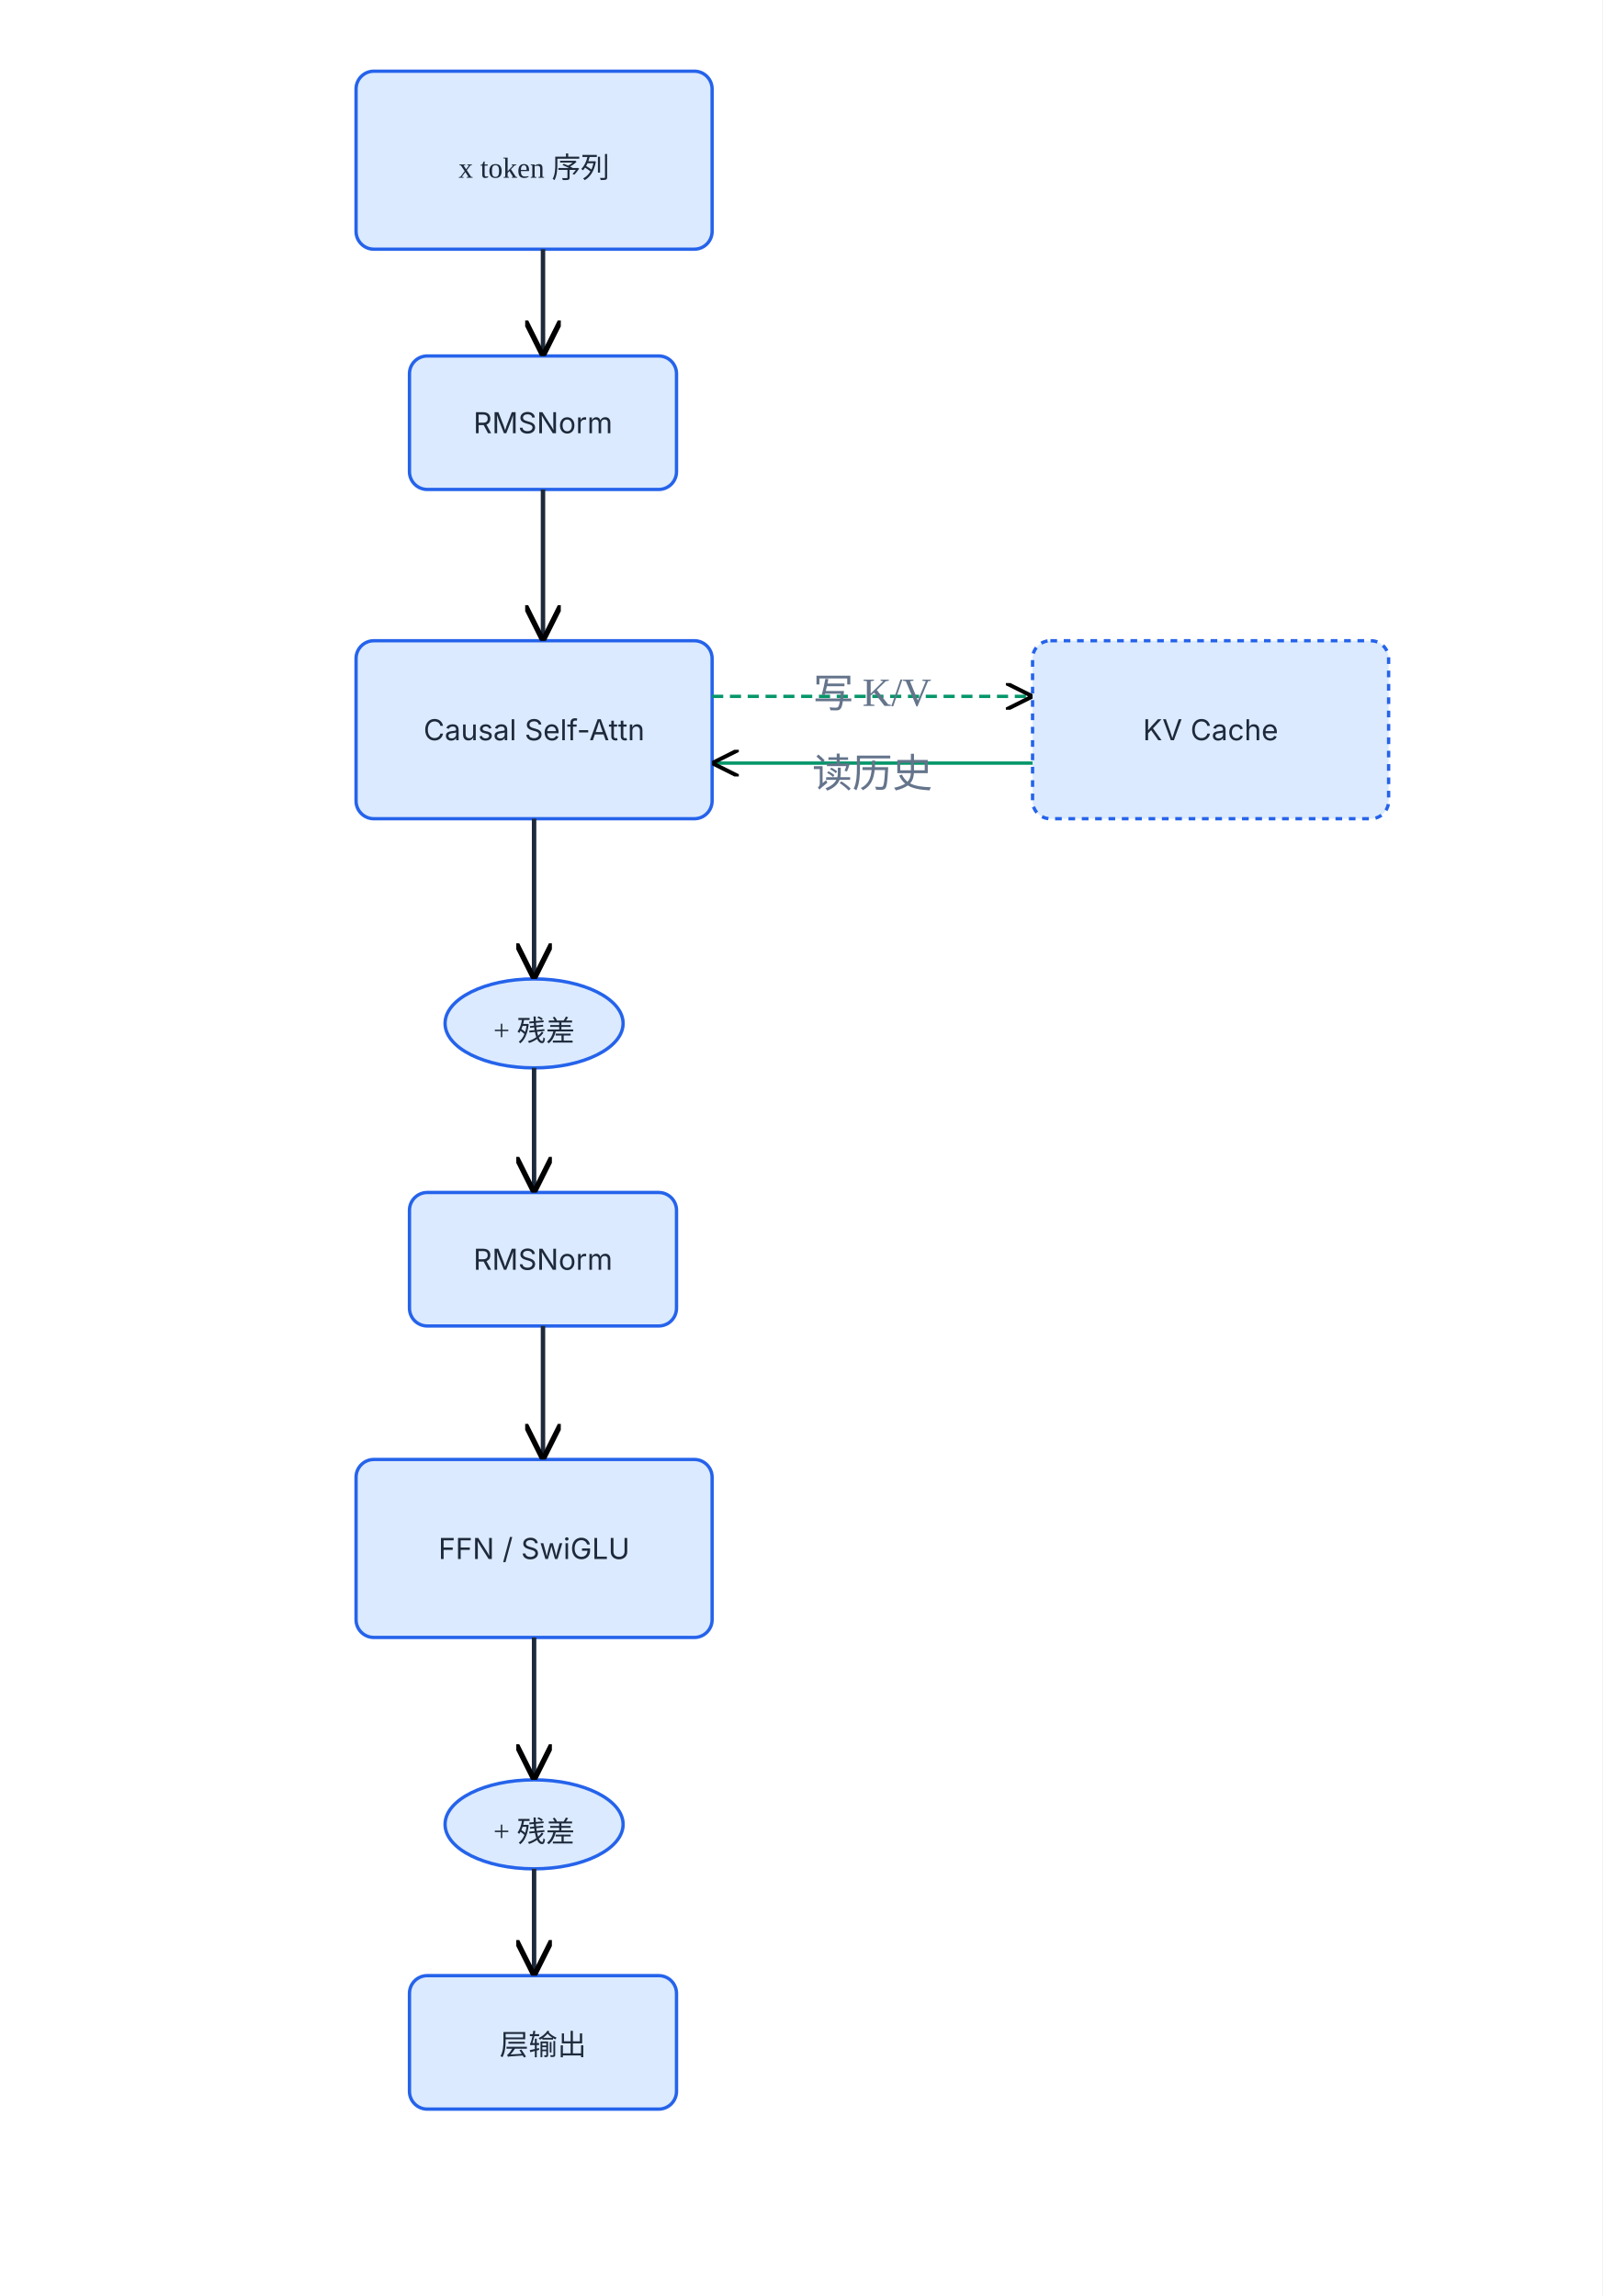
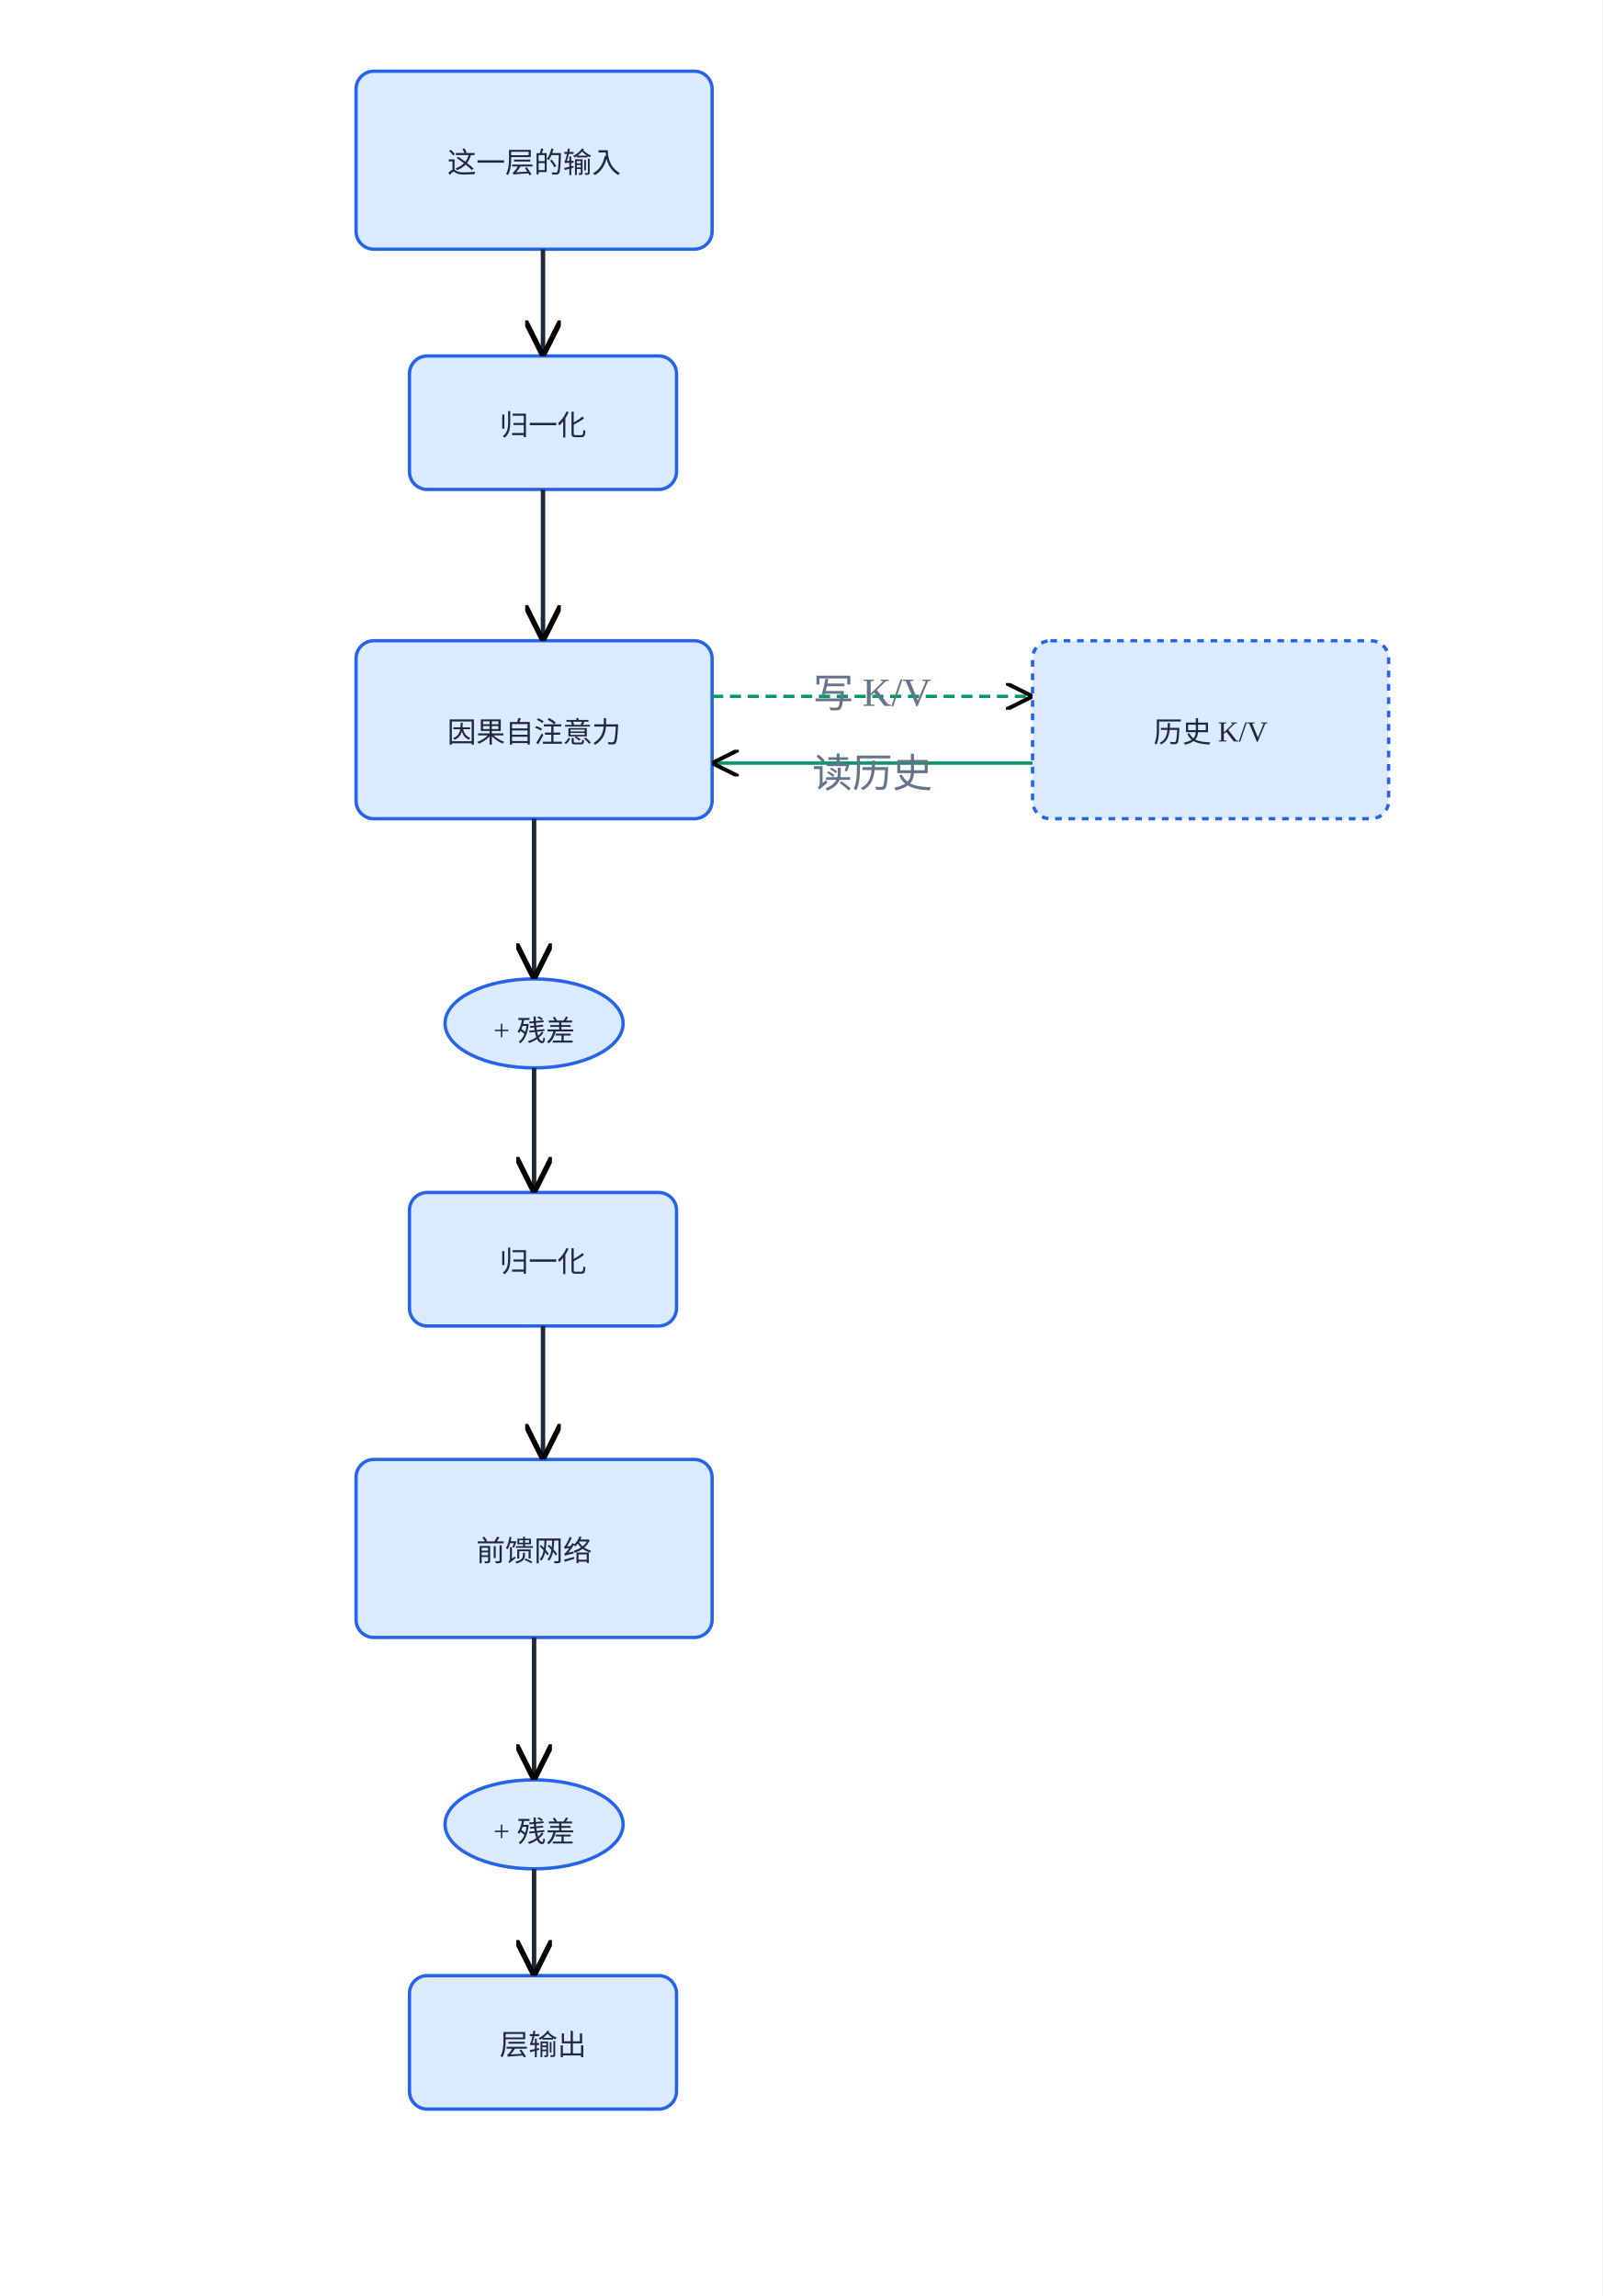
- <svg xmlns="http://www.w3.org/2000/svg" width="720" height="1032" viewBox="0 0 720 1032" data-drawio="PG14R3JhcGhNb2RlbCBkeD0iMTEyMCIgZHk9IjcyMCIgZ3JpZD0iMSIgZ3JpZFNpemU9IjgiIGd1aWRlcz0iMSIgdG9vbHRpcHM9IjEiIGNvbm5lY3Q9IjEiIGFycm93cz0iMSIgZm9sZD0iMSIgcGFnZT0iMSIgcGFnZVNjYWxlPSIxIiBwYWdlV2lkdGg9IjcyMCIgcGFnZUhlaWdodD0iMTAzMiIgbWF0aD0iMSIgYmFja2dyb3VuZD0iI0ZGRkZGRiI+PHJvb3Q+PG14Q2VsbCBpZD0iMCIvPjxteENlbGwgaWQ9IjEiIHBhcmVudD0iMCIvPjxteENlbGwgaWQ9IjIiIHZhbHVlPSJ4ICB0b2tlbiDluo/liJciIHN0eWxlPSJyb3VuZGVkPTE7YXJjU2l6ZT04O2h0bWw9MTt3aGl0ZVNwYWNlPXdyYXA7ZmlsbENvbG9yPSNEQkVBRkU7c3Ryb2tlQ29sb3I9IzI1NjNFQjtzdHJva2VXaWR0aD0xLjU7Zm9udENvbG9yPSMxRTI5M0I7Zm9udFNpemU9MTM7Zm9udEZhbWlseT1UaW1lcyBOZXcgUm9tYW4sU2ltU3VuO3ZlcnRpY2FsQWxpZ249bWlkZGxlO2FsaWduPWNlbnRlciIgdmVydGV4PSIxIiBwYXJlbnQ9IjEiPjxteEdlb21ldHJ5IHg9IjE2MCIgeT0iMzIiIHdpZHRoPSIxNjAiIGhlaWdodD0iODAiIGFzPSJnZW9tZXRyeSIvPjwvbXhDZWxsPjxteENlbGwgaWQ9IjMiIHZhbHVlPSJSTVNOb3JtIiBzdHlsZT0icm91bmRlZD0xO2FyY1NpemU9ODtodG1sPTE7d2hpdGVTcGFjZT13cmFwO2ZpbGxDb2xvcj0jREJFQUZFO3N0cm9rZUNvbG9yPSMyNTYzRUI7c3Ryb2tlV2lkdGg9MS41O2ZvbnRDb2xvcj0jMUUyOTNCO2ZvbnRTaXplPTEzO2ZvbnRGYW1pbHk9SW50ZXIsIFJvYm90bywgc3lzdGVtLXVpLCAtYXBwbGUtc3lzdGVtLCBzYW5zLXNlcmlmO3ZlcnRpY2FsQWxpZ249bWlkZGxlO2FsaWduPWNlbnRlciIgdmVydGV4PSIxIiBwYXJlbnQ9IjEiPjxteEdlb21ldHJ5IHg9IjE4NCIgeT0iMTYwIiB3aWR0aD0iMTIwIiBoZWlnaHQ9IjYwIiBhcz0iZ2VvbWV0cnkiLz48L214Q2VsbD48bXhDZWxsIGlkPSI0IiB2YWx1ZT0iQ2F1c2FsIFNlbGYtQXR0biIgc3R5bGU9InJvdW5kZWQ9MTthcmNTaXplPTg7aHRtbD0xO3doaXRlU3BhY2U9d3JhcDtmaWxsQ29sb3I9I0RCRUFGRTtzdHJva2VDb2xvcj0jMjU2M0VCO3N0cm9rZVdpZHRoPTEuNTtmb250Q29sb3I9IzFFMjkzQjtmb250U2l6ZT0xMztmb250RmFtaWx5PUludGVyLCBSb2JvdG8sIHN5c3RlbS11aSwgLWFwcGxlLXN5c3RlbSwgc2Fucy1zZXJpZjt2ZXJ0aWNhbEFsaWduPW1pZGRsZTthbGlnbj1jZW50ZXIiIHZlcnRleD0iMSIgcGFyZW50PSIxIj48bXhHZW9tZXRyeSB4PSIxNjAiIHk9IjI4OCIgd2lkdGg9IjE2MCIgaGVpZ2h0PSI4MCIgYXM9Imdlb21ldHJ5Ii8+PC9teENlbGw+PG14Q2VsbCBpZD0iNSIgdmFsdWU9Iisg5q6L5beuIiBzdHlsZT0iZWxsaXBzZTtodG1sPTE7d2hpdGVTcGFjZT13cmFwO2ZpbGxDb2xvcj0jREJFQUZFO3N0cm9rZUNvbG9yPSMyNTYzRUI7c3Ryb2tlV2lkdGg9MS41O2ZvbnRDb2xvcj0jMUUyOTNCO2ZvbnRTaXplPTEzO2ZvbnRGYW1pbHk9VGltZXMgTmV3IFJvbWFuLFNpbVN1bjt2ZXJ0aWNhbEFsaWduPW1pZGRsZTthbGlnbj1jZW50ZXIiIHZlcnRleD0iMSIgcGFyZW50PSIxIj48bXhHZW9tZXRyeSB4PSIyMDAiIHk9IjQ0MCIgd2lkdGg9IjgwIiBoZWlnaHQ9IjQwIiBhcz0iZ2VvbWV0cnkiLz48L214Q2VsbD48bXhDZWxsIGlkPSI2IiB2YWx1ZT0iUk1TTm9ybSIgc3R5bGU9InJvdW5kZWQ9MTthcmNTaXplPTg7aHRtbD0xO3doaXRlU3BhY2U9d3JhcDtmaWxsQ29sb3I9I0RCRUFGRTtzdHJva2VDb2xvcj0jMjU2M0VCO3N0cm9rZVdpZHRoPTEuNTtmb250Q29sb3I9IzFFMjkzQjtmb250U2l6ZT0xMztmb250RmFtaWx5PUludGVyLCBSb2JvdG8sIHN5c3RlbS11aSwgLWFwcGxlLXN5c3RlbSwgc2Fucy1zZXJpZjt2ZXJ0aWNhbEFsaWduPW1pZGRsZTthbGlnbj1jZW50ZXIiIHZlcnRleD0iMSIgcGFyZW50PSIxIj48bXhHZW9tZXRyeSB4PSIxODQiIHk9IjUzNiIgd2lkdGg9IjEyMCIgaGVpZ2h0PSI2MCIgYXM9Imdlb21ldHJ5Ii8+PC9teENlbGw+PG14Q2VsbCBpZD0iNyIgdmFsdWU9IkZGTiAvIFN3aUdMVSIgc3R5bGU9InJvdW5kZWQ9MTthcmNTaXplPTg7aHRtbD0xO3doaXRlU3BhY2U9d3JhcDtmaWxsQ29sb3I9I0RCRUFGRTtzdHJva2VDb2xvcj0jMjU2M0VCO3N0cm9rZVdpZHRoPTEuNTtmb250Q29sb3I9IzFFMjkzQjtmb250U2l6ZT0xMztmb250RmFtaWx5PUludGVyLCBSb2JvdG8sIHN5c3RlbS11aSwgLWFwcGxlLXN5c3RlbSwgc2Fucy1zZXJpZjt2ZXJ0aWNhbEFsaWduPW1pZGRsZTthbGlnbj1jZW50ZXIiIHZlcnRleD0iMSIgcGFyZW50PSIxIj48bXhHZW9tZXRyeSB4PSIxNjAiIHk9IjY1NiIgd2lkdGg9IjE2MCIgaGVpZ2h0PSI4MCIgYXM9Imdlb21ldHJ5Ii8+PC9teENlbGw+PG14Q2VsbCBpZD0iOCIgdmFsdWU9Iisg5q6L5beuIiBzdHlsZT0iZWxsaXBzZTtodG1sPTE7d2hpdGVTcGFjZT13cmFwO2ZpbGxDb2xvcj0jREJFQUZFO3N0cm9rZUNvbG9yPSMyNTYzRUI7c3Ryb2tlV2lkdGg9MS41O2ZvbnRDb2xvcj0jMUUyOTNCO2ZvbnRTaXplPTEzO2ZvbnRGYW1pbHk9VGltZXMgTmV3IFJvbWFuLFNpbVN1bjt2ZXJ0aWNhbEFsaWduPW1pZGRsZTthbGlnbj1jZW50ZXIiIHZlcnRleD0iMSIgcGFyZW50PSIxIj48bXhHZW9tZXRyeSB4PSIyMDAiIHk9IjgwMCIgd2lkdGg9IjgwIiBoZWlnaHQ9IjQwIiBhcz0iZ2VvbWV0cnkiLz48L214Q2VsbD48bXhDZWxsIGlkPSI5IiB2YWx1ZT0i5bGC6L6T5Ye6IiBzdHlsZT0icm91bmRlZD0xO2FyY1NpemU9ODtodG1sPTE7d2hpdGVTcGFjZT13cmFwO2ZpbGxDb2xvcj0jREJFQUZFO3N0cm9rZUNvbG9yPSMyNTYzRUI7c3Ryb2tlV2lkdGg9MS41O2ZvbnRDb2xvcj0jMUUyOTNCO2ZvbnRTaXplPTEzO2ZvbnRGYW1pbHk9VGltZXMgTmV3IFJvbWFuLFNpbVN1bjt2ZXJ0aWNhbEFsaWduPW1pZGRsZTthbGlnbj1jZW50ZXIiIHZlcnRleD0iMSIgcGFyZW50PSIxIj48bXhHZW9tZXRyeSB4PSIxODQiIHk9Ijg4OCIgd2lkdGg9IjEyMCIgaGVpZ2h0PSI2MCIgYXM9Imdlb21ldHJ5Ii8+PC9teENlbGw+PG14Q2VsbCBpZD0iMTAiIHZhbHVlPSJLViBDYWNoZSIgc3R5bGU9InJvdW5kZWQ9MTthcmNTaXplPTg7ZGFzaGVkPTE7aHRtbD0xO3doaXRlU3BhY2U9d3JhcDtmaWxsQ29sb3I9I0RCRUFGRTtzdHJva2VDb2xvcj0jMjU2M0VCO3N0cm9rZVdpZHRoPTEuNTtmb250Q29sb3I9IzFFMjkzQjtmb250U2l6ZT0xMztmb250RmFtaWx5PUludGVyLCBSb2JvdG8sIHN5c3RlbS11aSwgLWFwcGxlLXN5c3RlbSwgc2Fucy1zZXJpZjt2ZXJ0aWNhbEFsaWduPW1pZGRsZTthbGlnbj1jZW50ZXIiIHZlcnRleD0iMSIgcGFyZW50PSIxIj48bXhHZW9tZXRyeSB4PSI0NjQiIHk9IjI4OCIgd2lkdGg9IjE2MCIgaGVpZ2h0PSI4MCIgYXM9Imdlb21ldHJ5Ii8+PC9teENlbGw+PG14Q2VsbCBpZD0iMTEiIHZhbHVlPSIiIHN0eWxlPSJlZGdlU3R5bGU9b3J0aG9nb25hbEVkZ2VTdHlsZTtyb3VuZGVkPTA7b3J0aG9nb25hbExvb3A9MTtqZXR0eVNpemU9YXV0bztodG1sPTE7c3Ryb2tlQ29sb3I9IzFFMjkzQjtzdHJva2VXaWR0aD0yO2VuZEFycm93PW9wZW47ZW5kRmlsbD0wO2VuZFNpemU9MTI7ZXhpdFg9MC41MjU7ZXhpdFk9MTtleGl0RHg9MDtleGl0RHk9MDtlbnRyeVg9MC41O2VudHJ5WT0wO2VudHJ5RHg9MDtlbnRyeUR5PTA7anVtcFN0eWxlPWFyYztqdW1wU2l6ZT04IiBlZGdlPSIxIiBwYXJlbnQ9IjEiIHNvdXJjZT0iMiIgdGFyZ2V0PSIzIj48bXhHZW9tZXRyeSByZWxhdGl2ZT0iMSIgYXM9Imdlb21ldHJ5Ij48L214R2VvbWV0cnk+PC9teENlbGw+PG14Q2VsbCBpZD0iMTIiIHZhbHVlPSIiIHN0eWxlPSJlZGdlU3R5bGU9b3J0aG9nb25hbEVkZ2VTdHlsZTtyb3VuZGVkPTA7b3J0aG9nb25hbExvb3A9MTtqZXR0eVNpemU9YXV0bztodG1sPTE7c3Ryb2tlQ29sb3I9IzFFMjkzQjtzdHJva2VXaWR0aD0yO2VuZEFycm93PW9wZW47ZW5kRmlsbD0wO2VuZFNpemU9MTI7ZXhpdFg9MC41O2V4aXRZPTE7ZXhpdER4PTA7ZXhpdER5PTA7ZW50cnlYPTAuNTI1O2VudHJ5WT0wO2VudHJ5RHg9MDtlbnRyeUR5PTA7anVtcFN0eWxlPWFyYztqdW1wU2l6ZT04IiBlZGdlPSIxIiBwYXJlbnQ9IjEiIHNvdXJjZT0iMyIgdGFyZ2V0PSI0Ij48bXhHZW9tZXRyeSByZWxhdGl2ZT0iMSIgYXM9Imdlb21ldHJ5Ij48L214R2VvbWV0cnk+PC9teENlbGw+PG14Q2VsbCBpZD0iMTMiIHZhbHVlPSIiIHN0eWxlPSJlZGdlU3R5bGU9b3J0aG9nb25hbEVkZ2VTdHlsZTtyb3VuZGVkPTA7b3J0aG9nb25hbExvb3A9MTtqZXR0eVNpemU9YXV0bztodG1sPTE7c3Ryb2tlQ29sb3I9IzFFMjkzQjtzdHJva2VXaWR0aD0yO2VuZEFycm93PW9wZW47ZW5kRmlsbD0wO2VuZFNpemU9MTI7ZXhpdFg9MC41O2V4aXRZPTE7ZXhpdER4PTA7ZXhpdER5PTA7ZW50cnlYPTAuNTtlbnRyeVk9MDtlbnRyeUR4PTA7ZW50cnlEeT0wO2p1bXBTdHlsZT1hcmM7anVtcFNpemU9OCIgZWRnZT0iMSIgcGFyZW50PSIxIiBzb3VyY2U9IjQiIHRhcmdldD0iNSI+PG14R2VvbWV0cnkgcmVsYXRpdmU9IjEiIGFzPSJnZW9tZXRyeSI+PC9teEdlb21ldHJ5PjwvbXhDZWxsPjxteENlbGwgaWQ9IjE0IiB2YWx1ZT0iIiBzdHlsZT0iZWRnZVN0eWxlPW9ydGhvZ29uYWxFZGdlU3R5bGU7cm91bmRlZD0wO29ydGhvZ29uYWxMb29wPTE7amV0dHlTaXplPWF1dG87aHRtbD0xO3N0cm9rZUNvbG9yPSMxRTI5M0I7c3Ryb2tlV2lkdGg9MjtlbmRBcnJvdz1vcGVuO2VuZEZpbGw9MDtlbmRTaXplPTEyO2V4aXRYPTAuNTtleGl0WT0xO2V4aXREeD0wO2V4aXREeT0wO2VudHJ5WD0wLjQ2Njc7ZW50cnlZPTA7ZW50cnlEeD0wO2VudHJ5RHk9MDtqdW1wU3R5bGU9YXJjO2p1bXBTaXplPTgiIGVkZ2U9IjEiIHBhcmVudD0iMSIgc291cmNlPSI1IiB0YXJnZXQ9IjYiPjxteEdlb21ldHJ5IHJlbGF0aXZlPSIxIiBhcz0iZ2VvbWV0cnkiPjwvbXhHZW9tZXRyeT48L214Q2VsbD48bXhDZWxsIGlkPSIxNSIgdmFsdWU9IiIgc3R5bGU9ImVkZ2VTdHlsZT1vcnRob2dvbmFsRWRnZVN0eWxlO3JvdW5kZWQ9MDtvcnRob2dvbmFsTG9vcD0xO2pldHR5U2l6ZT1hdXRvO2h0bWw9MTtzdHJva2VDb2xvcj0jMUUyOTNCO3N0cm9rZVdpZHRoPTI7ZW5kQXJyb3c9b3BlbjtlbmRGaWxsPTA7ZW5kU2l6ZT0xMjtleGl0WD0wLjU7ZXhpdFk9MTtleGl0RHg9MDtleGl0RHk9MDtlbnRyeVg9MC41MjU7ZW50cnlZPTA7ZW50cnlEeD0wO2VudHJ5RHk9MDtqdW1wU3R5bGU9YXJjO2p1bXBTaXplPTgiIGVkZ2U9IjEiIHBhcmVudD0iMSIgc291cmNlPSI2IiB0YXJnZXQ9IjciPjxteEdlb21ldHJ5IHJlbGF0aXZlPSIxIiBhcz0iZ2VvbWV0cnkiPjwvbXhHZW9tZXRyeT48L214Q2VsbD48bXhDZWxsIGlkPSIxNiIgdmFsdWU9IiIgc3R5bGU9ImVkZ2VTdHlsZT1vcnRob2dvbmFsRWRnZVN0eWxlO3JvdW5kZWQ9MDtvcnRob2dvbmFsTG9vcD0xO2pldHR5U2l6ZT1hdXRvO2h0bWw9MTtzdHJva2VDb2xvcj0jMUUyOTNCO3N0cm9rZVdpZHRoPTI7ZW5kQXJyb3c9b3BlbjtlbmRGaWxsPTA7ZW5kU2l6ZT0xMjtleGl0WD0wLjU7ZXhpdFk9MTtleGl0RHg9MDtleGl0RHk9MDtlbnRyeVg9MC41O2VudHJ5WT0wO2VudHJ5RHg9MDtlbnRyeUR5PTA7anVtcFN0eWxlPWFyYztqdW1wU2l6ZT04IiBlZGdlPSIxIiBwYXJlbnQ9IjEiIHNvdXJjZT0iNyIgdGFyZ2V0PSI4Ij48bXhHZW9tZXRyeSByZWxhdGl2ZT0iMSIgYXM9Imdlb21ldHJ5Ij48L214R2VvbWV0cnk+PC9teENlbGw+PG14Q2VsbCBpZD0iMTciIHZhbHVlPSIiIHN0eWxlPSJlZGdlU3R5bGU9b3J0aG9nb25hbEVkZ2VTdHlsZTtyb3VuZGVkPTA7b3J0aG9nb25hbExvb3A9MTtqZXR0eVNpemU9YXV0bztodG1sPTE7c3Ryb2tlQ29sb3I9IzFFMjkzQjtzdHJva2VXaWR0aD0yO2VuZEFycm93PW9wZW47ZW5kRmlsbD0wO2VuZFNpemU9MTI7ZXhpdFg9MC41O2V4aXRZPTE7ZXhpdER4PTA7ZXhpdER5PTA7ZW50cnlYPTAuNDY2NztlbnRyeVk9MDtlbnRyeUR4PTA7ZW50cnlEeT0wO2p1bXBTdHlsZT1hcmM7anVtcFNpemU9OCIgZWRnZT0iMSIgcGFyZW50PSIxIiBzb3VyY2U9IjgiIHRhcmdldD0iOSI+PG14R2VvbWV0cnkgcmVsYXRpdmU9IjEiIGFzPSJnZW9tZXRyeSI+PC9teEdlb21ldHJ5PjwvbXhDZWxsPjxteENlbGwgaWQ9IjE4IiB2YWx1ZT0iIiBzdHlsZT0iZWRnZVN0eWxlPW9ydGhvZ29uYWxFZGdlU3R5bGU7cm91bmRlZD0wO29ydGhvZ29uYWxMb29wPTE7amV0dHlTaXplPWF1dG87aHRtbD0xO3N0cm9rZUNvbG9yPSMwNTk2Njk7c3Ryb2tlV2lkdGg9MS41O2VuZEFycm93PW9wZW47ZW5kRmlsbD0wO2VuZFNpemU9MTI7ZXhpdFg9MTtleGl0WT0wLjMxMjU7ZXhpdER4PTA7ZXhpdER5PTA7ZW50cnlYPTA7ZW50cnlZPTAuMzEyNTtlbnRyeUR4PTA7ZW50cnlEeT0wO2Rhc2hlZD0xO2Rhc2hQYXR0ZXJuPTUgMztqdW1wU3R5bGU9YXJjO2p1bXBTaXplPTgiIGVkZ2U9IjEiIHBhcmVudD0iMSIgc291cmNlPSI0IiB0YXJnZXQ9IjEwIj48bXhHZW9tZXRyeSByZWxhdGl2ZT0iMSIgYXM9Imdlb21ldHJ5Ij48L214R2VvbWV0cnk+PC9teENlbGw+PG14Q2VsbCBpZD0iMTkiIHZhbHVlPSLlhpkgSy9WIiBzdHlsZT0iZWRnZUxhYmVsO2h0bWw9MTthbGlnbj1jZW50ZXI7dmVydGljYWxBbGlnbj1taWRkbGU7Zm9udFNpemU9MTg7Zm9udENvbG9yPSM2NDc0OEI7Zm9udEZhbWlseT1UaW1lcyBOZXcgUm9tYW4sU2ltU3VuOyIgdmVydGV4PSIxIiBjb25uZWN0YWJsZT0iMCIgcGFyZW50PSIxOCI+PG14R2VvbWV0cnkgeD0iMC41IiByZWxhdGl2ZT0iMSIgYXM9Imdlb21ldHJ5Ij48bXhQb2ludCB4PSIwIiB5PSItMTgiIGFzPSJvZmZzZXQiLz48L214R2VvbWV0cnk+PC9teENlbGw+PG14Q2VsbCBpZD0iMjAiIHZhbHVlPSIiIHN0eWxlPSJlZGdlU3R5bGU9b3J0aG9nb25hbEVkZ2VTdHlsZTtyb3VuZGVkPTA7b3J0aG9nb25hbExvb3A9MTtqZXR0eVNpemU9YXV0bztodG1sPTE7c3Ryb2tlQ29sb3I9IzA1OTY2OTtzdHJva2VXaWR0aD0xLjU7ZW5kQXJyb3c9b3BlbjtlbmRGaWxsPTA7ZW5kU2l6ZT0xMjtleGl0WD0wO2V4aXRZPTAuNjg3NTtleGl0RHg9MDtleGl0RHk9MDtlbnRyeVg9MTtlbnRyeVk9MC42ODc1O2VudHJ5RHg9MDtlbnRyeUR5PTA7anVtcFN0eWxlPWFyYztqdW1wU2l6ZT04IiBlZGdlPSIxIiBwYXJlbnQ9IjEiIHNvdXJjZT0iMTAiIHRhcmdldD0iNCI+PG14R2VvbWV0cnkgcmVsYXRpdmU9IjEiIGFzPSJnZW9tZXRyeSI+PC9teEdlb21ldHJ5PjwvbXhDZWxsPjxteENlbGwgaWQ9IjIxIiB2YWx1ZT0i6K+75Y6G5Y+yIiBzdHlsZT0iZWRnZUxhYmVsO2h0bWw9MTthbGlnbj1jZW50ZXI7dmVydGljYWxBbGlnbj1taWRkbGU7Zm9udFNpemU9MTg7Zm9udENvbG9yPSM2NDc0OEI7Zm9udEZhbWlseT1UaW1lcyBOZXcgUm9tYW4sU2ltU3VuOyIgdmVydGV4PSIxIiBjb25uZWN0YWJsZT0iMCIgcGFyZW50PSIyMCI+PG14R2VvbWV0cnkgeD0iMC41IiByZWxhdGl2ZT0iMSIgYXM9Imdlb21ldHJ5Ij48bXhQb2ludCB4PSIwIiB5PSIxOCIgYXM9Im9mZnNldCIvPjwvbXhHZW9tZXRyeT48L214Q2VsbD48L3Jvb3Q+PC9teEdyYXBoTW9kZWw+">
+ <svg xmlns="http://www.w3.org/2000/svg" width="720" height="1032" viewBox="0 0 720 1032" data-drawio="PG14R3JhcGhNb2RlbCBkeD0iMTEyMCIgZHk9IjcyMCIgZ3JpZD0iMSIgZ3JpZFNpemU9IjgiIGd1aWRlcz0iMSIgdG9vbHRpcHM9IjEiIGNvbm5lY3Q9IjEiIGFycm93cz0iMSIgZm9sZD0iMSIgcGFnZT0iMSIgcGFnZVNjYWxlPSIxIiBwYWdlV2lkdGg9IjcyMCIgcGFnZUhlaWdodD0iMTAzMiIgbWF0aD0iMSIgYmFja2dyb3VuZD0iI0ZGRkZGRiI+PHJvb3Q+PG14Q2VsbCBpZD0iMCIvPjxteENlbGwgaWQ9IjEiIHBhcmVudD0iMCIvPjxteENlbGwgaWQ9IjIiIHZhbHVlPSLov5nkuIDlsYLnmoTovpPlhaUiIHN0eWxlPSJyb3VuZGVkPTE7YXJjU2l6ZT04O2h0bWw9MTt3aGl0ZVNwYWNlPXdyYXA7ZmlsbENvbG9yPSNEQkVBRkU7c3Ryb2tlQ29sb3I9IzI1NjNFQjtzdHJva2VXaWR0aD0xLjU7Zm9udENvbG9yPSMxRTI5M0I7Zm9udFNpemU9MTM7Zm9udEZhbWlseT1UaW1lcyBOZXcgUm9tYW4sU2ltU3VuO3ZlcnRpY2FsQWxpZ249bWlkZGxlO2FsaWduPWNlbnRlciIgdmVydGV4PSIxIiBwYXJlbnQ9IjEiPjxteEdlb21ldHJ5IHg9IjE2MCIgeT0iMzIiIHdpZHRoPSIxNjAiIGhlaWdodD0iODAiIGFzPSJnZW9tZXRyeSIvPjwvbXhDZWxsPjxteENlbGwgaWQ9IjMiIHZhbHVlPSLlvZLkuIDljJYiIHN0eWxlPSJyb3VuZGVkPTE7YXJjU2l6ZT04O2h0bWw9MTt3aGl0ZVNwYWNlPXdyYXA7ZmlsbENvbG9yPSNEQkVBRkU7c3Ryb2tlQ29sb3I9IzI1NjNFQjtzdHJva2VXaWR0aD0xLjU7Zm9udENvbG9yPSMxRTI5M0I7Zm9udFNpemU9MTM7Zm9udEZhbWlseT1UaW1lcyBOZXcgUm9tYW4sU2ltU3VuO3ZlcnRpY2FsQWxpZ249bWlkZGxlO2FsaWduPWNlbnRlciIgdmVydGV4PSIxIiBwYXJlbnQ9IjEiPjxteEdlb21ldHJ5IHg9IjE4NCIgeT0iMTYwIiB3aWR0aD0iMTIwIiBoZWlnaHQ9IjYwIiBhcz0iZ2VvbWV0cnkiLz48L214Q2VsbD48bXhDZWxsIGlkPSI0IiB2YWx1ZT0i5Zug5p6c6Ieq5rOo5oSP5YqbIiBzdHlsZT0icm91bmRlZD0xO2FyY1NpemU9ODtodG1sPTE7d2hpdGVTcGFjZT13cmFwO2ZpbGxDb2xvcj0jREJFQUZFO3N0cm9rZUNvbG9yPSMyNTYzRUI7c3Ryb2tlV2lkdGg9MS41O2ZvbnRDb2xvcj0jMUUyOTNCO2ZvbnRTaXplPTEzO2ZvbnRGYW1pbHk9VGltZXMgTmV3IFJvbWFuLFNpbVN1bjt2ZXJ0aWNhbEFsaWduPW1pZGRsZTthbGlnbj1jZW50ZXIiIHZlcnRleD0iMSIgcGFyZW50PSIxIj48bXhHZW9tZXRyeSB4PSIxNjAiIHk9IjI4OCIgd2lkdGg9IjE2MCIgaGVpZ2h0PSI4MCIgYXM9Imdlb21ldHJ5Ii8+PC9teENlbGw+PG14Q2VsbCBpZD0iNSIgdmFsdWU9Iisg5q6L5beuIiBzdHlsZT0iZWxsaXBzZTtodG1sPTE7d2hpdGVTcGFjZT13cmFwO2ZpbGxDb2xvcj0jREJFQUZFO3N0cm9rZUNvbG9yPSMyNTYzRUI7c3Ryb2tlV2lkdGg9MS41O2ZvbnRDb2xvcj0jMUUyOTNCO2ZvbnRTaXplPTEzO2ZvbnRGYW1pbHk9VGltZXMgTmV3IFJvbWFuLFNpbVN1bjt2ZXJ0aWNhbEFsaWduPW1pZGRsZTthbGlnbj1jZW50ZXIiIHZlcnRleD0iMSIgcGFyZW50PSIxIj48bXhHZW9tZXRyeSB4PSIyMDAiIHk9IjQ0MCIgd2lkdGg9IjgwIiBoZWlnaHQ9IjQwIiBhcz0iZ2VvbWV0cnkiLz48L214Q2VsbD48bXhDZWxsIGlkPSI2IiB2YWx1ZT0i5b2S5LiA5YyWIiBzdHlsZT0icm91bmRlZD0xO2FyY1NpemU9ODtodG1sPTE7d2hpdGVTcGFjZT13cmFwO2ZpbGxDb2xvcj0jREJFQUZFO3N0cm9rZUNvbG9yPSMyNTYzRUI7c3Ryb2tlV2lkdGg9MS41O2ZvbnRDb2xvcj0jMUUyOTNCO2ZvbnRTaXplPTEzO2ZvbnRGYW1pbHk9VGltZXMgTmV3IFJvbWFuLFNpbVN1bjt2ZXJ0aWNhbEFsaWduPW1pZGRsZTthbGlnbj1jZW50ZXIiIHZlcnRleD0iMSIgcGFyZW50PSIxIj48bXhHZW9tZXRyeSB4PSIxODQiIHk9IjUzNiIgd2lkdGg9IjEyMCIgaGVpZ2h0PSI2MCIgYXM9Imdlb21ldHJ5Ii8+PC9teENlbGw+PG14Q2VsbCBpZD0iNyIgdmFsdWU9IuWJjemmiOe9kee7nCIgc3R5bGU9InJvdW5kZWQ9MTthcmNTaXplPTg7aHRtbD0xO3doaXRlU3BhY2U9d3JhcDtmaWxsQ29sb3I9I0RCRUFGRTtzdHJva2VDb2xvcj0jMjU2M0VCO3N0cm9rZVdpZHRoPTEuNTtmb250Q29sb3I9IzFFMjkzQjtmb250U2l6ZT0xMztmb250RmFtaWx5PVRpbWVzIE5ldyBSb21hbixTaW1TdW47dmVydGljYWxBbGlnbj1taWRkbGU7YWxpZ249Y2VudGVyIiB2ZXJ0ZXg9IjEiIHBhcmVudD0iMSI+PG14R2VvbWV0cnkgeD0iMTYwIiB5PSI2NTYiIHdpZHRoPSIxNjAiIGhlaWdodD0iODAiIGFzPSJnZW9tZXRyeSIvPjwvbXhDZWxsPjxteENlbGwgaWQ9IjgiIHZhbHVlPSIrIOaui+W3riIgc3R5bGU9ImVsbGlwc2U7aHRtbD0xO3doaXRlU3BhY2U9d3JhcDtmaWxsQ29sb3I9I0RCRUFGRTtzdHJva2VDb2xvcj0jMjU2M0VCO3N0cm9rZVdpZHRoPTEuNTtmb250Q29sb3I9IzFFMjkzQjtmb250U2l6ZT0xMztmb250RmFtaWx5PVRpbWVzIE5ldyBSb21hbixTaW1TdW47dmVydGljYWxBbGlnbj1taWRkbGU7YWxpZ249Y2VudGVyIiB2ZXJ0ZXg9IjEiIHBhcmVudD0iMSI+PG14R2VvbWV0cnkgeD0iMjAwIiB5PSI4MDAiIHdpZHRoPSI4MCIgaGVpZ2h0PSI0MCIgYXM9Imdlb21ldHJ5Ii8+PC9teENlbGw+PG14Q2VsbCBpZD0iOSIgdmFsdWU9IuWxgui+k+WHuiIgc3R5bGU9InJvdW5kZWQ9MTthcmNTaXplPTg7aHRtbD0xO3doaXRlU3BhY2U9d3JhcDtmaWxsQ29sb3I9I0RCRUFGRTtzdHJva2VDb2xvcj0jMjU2M0VCO3N0cm9rZVdpZHRoPTEuNTtmb250Q29sb3I9IzFFMjkzQjtmb250U2l6ZT0xMztmb250RmFtaWx5PVRpbWVzIE5ldyBSb21hbixTaW1TdW47dmVydGljYWxBbGlnbj1taWRkbGU7YWxpZ249Y2VudGVyIiB2ZXJ0ZXg9IjEiIHBhcmVudD0iMSI+PG14R2VvbWV0cnkgeD0iMTg0IiB5PSI4ODgiIHdpZHRoPSIxMjAiIGhlaWdodD0iNjAiIGFzPSJnZW9tZXRyeSIvPjwvbXhDZWxsPjxteENlbGwgaWQ9IjEwIiB2YWx1ZT0i5Y6G5Y+yIEsvViIgc3R5bGU9InJvdW5kZWQ9MTthcmNTaXplPTg7ZGFzaGVkPTE7aHRtbD0xO3doaXRlU3BhY2U9d3JhcDtmaWxsQ29sb3I9I0RCRUFGRTtzdHJva2VDb2xvcj0jMjU2M0VCO3N0cm9rZVdpZHRoPTEuNTtmb250Q29sb3I9IzFFMjkzQjtmb250U2l6ZT0xMztmb250RmFtaWx5PVRpbWVzIE5ldyBSb21hbixTaW1TdW47dmVydGljYWxBbGlnbj1taWRkbGU7YWxpZ249Y2VudGVyIiB2ZXJ0ZXg9IjEiIHBhcmVudD0iMSI+PG14R2VvbWV0cnkgeD0iNDY0IiB5PSIyODgiIHdpZHRoPSIxNjAiIGhlaWdodD0iODAiIGFzPSJnZW9tZXRyeSIvPjwvbXhDZWxsPjxteENlbGwgaWQ9IjExIiB2YWx1ZT0iIiBzdHlsZT0iZWRnZVN0eWxlPW9ydGhvZ29uYWxFZGdlU3R5bGU7cm91bmRlZD0wO29ydGhvZ29uYWxMb29wPTE7amV0dHlTaXplPWF1dG87aHRtbD0xO3N0cm9rZUNvbG9yPSMxRTI5M0I7c3Ryb2tlV2lkdGg9MjtlbmRBcnJvdz1vcGVuO2VuZEZpbGw9MDtlbmRTaXplPTEyO2V4aXRYPTAuNTI1O2V4aXRZPTE7ZXhpdER4PTA7ZXhpdER5PTA7ZW50cnlYPTAuNTtlbnRyeVk9MDtlbnRyeUR4PTA7ZW50cnlEeT0wO2p1bXBTdHlsZT1hcmM7anVtcFNpemU9OCIgZWRnZT0iMSIgcGFyZW50PSIxIiBzb3VyY2U9IjIiIHRhcmdldD0iMyI+PG14R2VvbWV0cnkgcmVsYXRpdmU9IjEiIGFzPSJnZW9tZXRyeSI+PC9teEdlb21ldHJ5PjwvbXhDZWxsPjxteENlbGwgaWQ9IjEyIiB2YWx1ZT0iIiBzdHlsZT0iZWRnZVN0eWxlPW9ydGhvZ29uYWxFZGdlU3R5bGU7cm91bmRlZD0wO29ydGhvZ29uYWxMb29wPTE7amV0dHlTaXplPWF1dG87aHRtbD0xO3N0cm9rZUNvbG9yPSMxRTI5M0I7c3Ryb2tlV2lkdGg9MjtlbmRBcnJvdz1vcGVuO2VuZEZpbGw9MDtlbmRTaXplPTEyO2V4aXRYPTAuNTtleGl0WT0xO2V4aXREeD0wO2V4aXREeT0wO2VudHJ5WD0wLjUyNTtlbnRyeVk9MDtlbnRyeUR4PTA7ZW50cnlEeT0wO2p1bXBTdHlsZT1hcmM7anVtcFNpemU9OCIgZWRnZT0iMSIgcGFyZW50PSIxIiBzb3VyY2U9IjMiIHRhcmdldD0iNCI+PG14R2VvbWV0cnkgcmVsYXRpdmU9IjEiIGFzPSJnZW9tZXRyeSI+PC9teEdlb21ldHJ5PjwvbXhDZWxsPjxteENlbGwgaWQ9IjEzIiB2YWx1ZT0iIiBzdHlsZT0iZWRnZVN0eWxlPW9ydGhvZ29uYWxFZGdlU3R5bGU7cm91bmRlZD0wO29ydGhvZ29uYWxMb29wPTE7amV0dHlTaXplPWF1dG87aHRtbD0xO3N0cm9rZUNvbG9yPSMxRTI5M0I7c3Ryb2tlV2lkdGg9MjtlbmRBcnJvdz1vcGVuO2VuZEZpbGw9MDtlbmRTaXplPTEyO2V4aXRYPTAuNTtleGl0WT0xO2V4aXREeD0wO2V4aXREeT0wO2VudHJ5WD0wLjU7ZW50cnlZPTA7ZW50cnlEeD0wO2VudHJ5RHk9MDtqdW1wU3R5bGU9YXJjO2p1bXBTaXplPTgiIGVkZ2U9IjEiIHBhcmVudD0iMSIgc291cmNlPSI0IiB0YXJnZXQ9IjUiPjxteEdlb21ldHJ5IHJlbGF0aXZlPSIxIiBhcz0iZ2VvbWV0cnkiPjwvbXhHZW9tZXRyeT48L214Q2VsbD48bXhDZWxsIGlkPSIxNCIgdmFsdWU9IiIgc3R5bGU9ImVkZ2VTdHlsZT1vcnRob2dvbmFsRWRnZVN0eWxlO3JvdW5kZWQ9MDtvcnRob2dvbmFsTG9vcD0xO2pldHR5U2l6ZT1hdXRvO2h0bWw9MTtzdHJva2VDb2xvcj0jMUUyOTNCO3N0cm9rZVdpZHRoPTI7ZW5kQXJyb3c9b3BlbjtlbmRGaWxsPTA7ZW5kU2l6ZT0xMjtleGl0WD0wLjU7ZXhpdFk9MTtleGl0RHg9MDtleGl0RHk9MDtlbnRyeVg9MC40NjY3O2VudHJ5WT0wO2VudHJ5RHg9MDtlbnRyeUR5PTA7anVtcFN0eWxlPWFyYztqdW1wU2l6ZT04IiBlZGdlPSIxIiBwYXJlbnQ9IjEiIHNvdXJjZT0iNSIgdGFyZ2V0PSI2Ij48bXhHZW9tZXRyeSByZWxhdGl2ZT0iMSIgYXM9Imdlb21ldHJ5Ij48L214R2VvbWV0cnk+PC9teENlbGw+PG14Q2VsbCBpZD0iMTUiIHZhbHVlPSIiIHN0eWxlPSJlZGdlU3R5bGU9b3J0aG9nb25hbEVkZ2VTdHlsZTtyb3VuZGVkPTA7b3J0aG9nb25hbExvb3A9MTtqZXR0eVNpemU9YXV0bztodG1sPTE7c3Ryb2tlQ29sb3I9IzFFMjkzQjtzdHJva2VXaWR0aD0yO2VuZEFycm93PW9wZW47ZW5kRmlsbD0wO2VuZFNpemU9MTI7ZXhpdFg9MC41O2V4aXRZPTE7ZXhpdER4PTA7ZXhpdER5PTA7ZW50cnlYPTAuNTI1O2VudHJ5WT0wO2VudHJ5RHg9MDtlbnRyeUR5PTA7anVtcFN0eWxlPWFyYztqdW1wU2l6ZT04IiBlZGdlPSIxIiBwYXJlbnQ9IjEiIHNvdXJjZT0iNiIgdGFyZ2V0PSI3Ij48bXhHZW9tZXRyeSByZWxhdGl2ZT0iMSIgYXM9Imdlb21ldHJ5Ij48L214R2VvbWV0cnk+PC9teENlbGw+PG14Q2VsbCBpZD0iMTYiIHZhbHVlPSIiIHN0eWxlPSJlZGdlU3R5bGU9b3J0aG9nb25hbEVkZ2VTdHlsZTtyb3VuZGVkPTA7b3J0aG9nb25hbExvb3A9MTtqZXR0eVNpemU9YXV0bztodG1sPTE7c3Ryb2tlQ29sb3I9IzFFMjkzQjtzdHJva2VXaWR0aD0yO2VuZEFycm93PW9wZW47ZW5kRmlsbD0wO2VuZFNpemU9MTI7ZXhpdFg9MC41O2V4aXRZPTE7ZXhpdER4PTA7ZXhpdER5PTA7ZW50cnlYPTAuNTtlbnRyeVk9MDtlbnRyeUR4PTA7ZW50cnlEeT0wO2p1bXBTdHlsZT1hcmM7anVtcFNpemU9OCIgZWRnZT0iMSIgcGFyZW50PSIxIiBzb3VyY2U9IjciIHRhcmdldD0iOCI+PG14R2VvbWV0cnkgcmVsYXRpdmU9IjEiIGFzPSJnZW9tZXRyeSI+PC9teEdlb21ldHJ5PjwvbXhDZWxsPjxteENlbGwgaWQ9IjE3IiB2YWx1ZT0iIiBzdHlsZT0iZWRnZVN0eWxlPW9ydGhvZ29uYWxFZGdlU3R5bGU7cm91bmRlZD0wO29ydGhvZ29uYWxMb29wPTE7amV0dHlTaXplPWF1dG87aHRtbD0xO3N0cm9rZUNvbG9yPSMxRTI5M0I7c3Ryb2tlV2lkdGg9MjtlbmRBcnJvdz1vcGVuO2VuZEZpbGw9MDtlbmRTaXplPTEyO2V4aXRYPTAuNTtleGl0WT0xO2V4aXREeD0wO2V4aXREeT0wO2VudHJ5WD0wLjQ2Njc7ZW50cnlZPTA7ZW50cnlEeD0wO2VudHJ5RHk9MDtqdW1wU3R5bGU9YXJjO2p1bXBTaXplPTgiIGVkZ2U9IjEiIHBhcmVudD0iMSIgc291cmNlPSI4IiB0YXJnZXQ9IjkiPjxteEdlb21ldHJ5IHJlbGF0aXZlPSIxIiBhcz0iZ2VvbWV0cnkiPjwvbXhHZW9tZXRyeT48L214Q2VsbD48bXhDZWxsIGlkPSIxOCIgdmFsdWU9IiIgc3R5bGU9ImVkZ2VTdHlsZT1vcnRob2dvbmFsRWRnZVN0eWxlO3JvdW5kZWQ9MDtvcnRob2dvbmFsTG9vcD0xO2pldHR5U2l6ZT1hdXRvO2h0bWw9MTtzdHJva2VDb2xvcj0jMDU5NjY5O3N0cm9rZVdpZHRoPTEuNTtlbmRBcnJvdz1vcGVuO2VuZEZpbGw9MDtlbmRTaXplPTEyO2V4aXRYPTE7ZXhpdFk9MC4zMTI1O2V4aXREeD0wO2V4aXREeT0wO2VudHJ5WD0wO2VudHJ5WT0wLjMxMjU7ZW50cnlEeD0wO2VudHJ5RHk9MDtkYXNoZWQ9MTtkYXNoUGF0dGVybj01IDM7anVtcFN0eWxlPWFyYztqdW1wU2l6ZT04IiBlZGdlPSIxIiBwYXJlbnQ9IjEiIHNvdXJjZT0iNCIgdGFyZ2V0PSIxMCI+PG14R2VvbWV0cnkgcmVsYXRpdmU9IjEiIGFzPSJnZW9tZXRyeSI+PC9teEdlb21ldHJ5PjwvbXhDZWxsPjxteENlbGwgaWQ9IjE5IiB2YWx1ZT0i5YaZIEsvViIgc3R5bGU9ImVkZ2VMYWJlbDtodG1sPTE7YWxpZ249Y2VudGVyO3ZlcnRpY2FsQWxpZ249bWlkZGxlO2ZvbnRTaXplPTE4O2ZvbnRDb2xvcj0jNjQ3NDhCO2ZvbnRGYW1pbHk9VGltZXMgTmV3IFJvbWFuLFNpbVN1bjsiIHZlcnRleD0iMSIgY29ubmVjdGFibGU9IjAiIHBhcmVudD0iMTgiPjxteEdlb21ldHJ5IHg9IjAuNSIgcmVsYXRpdmU9IjEiIGFzPSJnZW9tZXRyeSI+PG14UG9pbnQgeD0iMCIgeT0iLTE4IiBhcz0ib2Zmc2V0Ii8+PC9teEdlb21ldHJ5PjwvbXhDZWxsPjxteENlbGwgaWQ9IjIwIiB2YWx1ZT0iIiBzdHlsZT0iZWRnZVN0eWxlPW9ydGhvZ29uYWxFZGdlU3R5bGU7cm91bmRlZD0wO29ydGhvZ29uYWxMb29wPTE7amV0dHlTaXplPWF1dG87aHRtbD0xO3N0cm9rZUNvbG9yPSMwNTk2Njk7c3Ryb2tlV2lkdGg9MS41O2VuZEFycm93PW9wZW47ZW5kRmlsbD0wO2VuZFNpemU9MTI7ZXhpdFg9MDtleGl0WT0wLjY4NzU7ZXhpdER4PTA7ZXhpdER5PTA7ZW50cnlYPTE7ZW50cnlZPTAuNjg3NTtlbnRyeUR4PTA7ZW50cnlEeT0wO2p1bXBTdHlsZT1hcmM7anVtcFNpemU9OCIgZWRnZT0iMSIgcGFyZW50PSIxIiBzb3VyY2U9IjEwIiB0YXJnZXQ9IjQiPjxteEdlb21ldHJ5IHJlbGF0aXZlPSIxIiBhcz0iZ2VvbWV0cnkiPjwvbXhHZW9tZXRyeT48L214Q2VsbD48bXhDZWxsIGlkPSIyMSIgdmFsdWU9Iuivu+WOhuWPsiIgc3R5bGU9ImVkZ2VMYWJlbDtodG1sPTE7YWxpZ249Y2VudGVyO3ZlcnRpY2FsQWxpZ249bWlkZGxlO2ZvbnRTaXplPTE4O2ZvbnRDb2xvcj0jNjQ3NDhCO2ZvbnRGYW1pbHk9VGltZXMgTmV3IFJvbWFuLFNpbVN1bjsiIHZlcnRleD0iMSIgY29ubmVjdGFibGU9IjAiIHBhcmVudD0iMjAiPjxteEdlb21ldHJ5IHg9IjAuNSIgcmVsYXRpdmU9IjEiIGFzPSJnZW9tZXRyeSI+PG14UG9pbnQgeD0iMCIgeT0iMTgiIGFzPSJvZmZzZXQiLz48L214R2VvbWV0cnk+PC9teENlbGw+PC9yb290PjwvbXhHcmFwaE1vZGVsPg==">
  <defs>
    <marker id="arrow-block" viewBox="0 0 10 10" refX="10" refY="5" markerWidth="8" markerHeight="8" orient="auto-start-reverse">
      <path d="M 0 0 L 10 5 L 0 10 Z" fill="currentColor" />
    </marker>
    <marker id="arrow-open" viewBox="0 0 10 10" refX="10" refY="5" markerWidth="8" markerHeight="8" orient="auto-start-reverse">
      <path d="M 0 0 L 10 5 L 0 10" fill="none" stroke="currentColor" stroke-width="1.5" />
    </marker>
    <marker id="arrow-classic" viewBox="0 0 10 10" refX="10" refY="5" markerWidth="8" markerHeight="8" orient="auto-start-reverse">
      <path d="M 0 0 L 10 5 L 0 10 L 3 5 Z" fill="currentColor" />
    </marker>
    <marker id="arrow-diamond" viewBox="0 0 12 12" refX="12" refY="6" markerWidth="10" markerHeight="10" orient="auto-start-reverse">
      <path d="M 0 6 L 6 0 L 12 6 L 6 12 Z" fill="currentColor" />
    </marker>
  </defs>
  <rect width="100%" height="100%" fill="#FFFFFF" />
  <rect x="160" y="32" width="160" height="80" rx="8" fill="#DBEAFE" stroke="#2563EB" stroke-width="1.5" />
-   <text x="240" y="72" text-anchor="middle" dominant-baseline="central" font-family="Times New Roman,SimSun" font-size="13" fill="#1E293B">x  token 序列</text>
+   <text x="240" y="72" text-anchor="middle" dominant-baseline="central" font-family="Times New Roman,SimSun" font-size="13" fill="#1E293B">这一层的输入</text>
  <rect x="184" y="160" width="120" height="60" rx="8" fill="#DBEAFE" stroke="#2563EB" stroke-width="1.5" />
-   <text x="244" y="190" text-anchor="middle" dominant-baseline="central" font-family="Inter, Roboto, system-ui, -apple-system, sans-serif" font-size="13" fill="#1E293B">RMSNorm</text>
+   <text x="244" y="190" text-anchor="middle" dominant-baseline="central" font-family="Times New Roman,SimSun" font-size="13" fill="#1E293B">归一化</text>
  <rect x="160" y="288" width="160" height="80" rx="8" fill="#DBEAFE" stroke="#2563EB" stroke-width="1.5" />
-   <text x="240" y="328" text-anchor="middle" dominant-baseline="central" font-family="Inter, Roboto, system-ui, -apple-system, sans-serif" font-size="13" fill="#1E293B">Causal Self-Attn</text>
+   <text x="240" y="328" text-anchor="middle" dominant-baseline="central" font-family="Times New Roman,SimSun" font-size="13" fill="#1E293B">因果自注意力</text>
  <ellipse cx="240" cy="460" rx="40" ry="20" fill="#DBEAFE" stroke="#2563EB" stroke-width="1.5" />
  <text x="240" y="460" text-anchor="middle" dominant-baseline="central" font-family="Times New Roman,SimSun" font-size="13" fill="#1E293B">+ 残差</text>
  <rect x="184" y="536" width="120" height="60" rx="8" fill="#DBEAFE" stroke="#2563EB" stroke-width="1.5" />
-   <text x="244" y="566" text-anchor="middle" dominant-baseline="central" font-family="Inter, Roboto, system-ui, -apple-system, sans-serif" font-size="13" fill="#1E293B">RMSNorm</text>
+   <text x="244" y="566" text-anchor="middle" dominant-baseline="central" font-family="Times New Roman,SimSun" font-size="13" fill="#1E293B">归一化</text>
  <rect x="160" y="656" width="160" height="80" rx="8" fill="#DBEAFE" stroke="#2563EB" stroke-width="1.5" />
-   <text x="240" y="696" text-anchor="middle" dominant-baseline="central" font-family="Inter, Roboto, system-ui, -apple-system, sans-serif" font-size="13" fill="#1E293B">FFN / SwiGLU</text>
+   <text x="240" y="696" text-anchor="middle" dominant-baseline="central" font-family="Times New Roman,SimSun" font-size="13" fill="#1E293B">前馈网络</text>
  <ellipse cx="240" cy="820" rx="40" ry="20" fill="#DBEAFE" stroke="#2563EB" stroke-width="1.5" />
  <text x="240" y="820" text-anchor="middle" dominant-baseline="central" font-family="Times New Roman,SimSun" font-size="13" fill="#1E293B">+ 残差</text>
  <rect x="184" y="888" width="120" height="60" rx="8" fill="#DBEAFE" stroke="#2563EB" stroke-width="1.5" />
  <text x="244" y="918" text-anchor="middle" dominant-baseline="central" font-family="Times New Roman,SimSun" font-size="13" fill="#1E293B">层输出</text>
  <rect x="464" y="288" width="160" height="80" rx="8" fill="#DBEAFE" stroke="#2563EB" stroke-width="1.5" stroke-dasharray="3 3" />
-   <text x="544" y="328" text-anchor="middle" dominant-baseline="central" font-family="Inter, Roboto, system-ui, -apple-system, sans-serif" font-size="13" fill="#1E293B">KV Cache</text>
+   <text x="544" y="328" text-anchor="middle" dominant-baseline="central" font-family="Times New Roman,SimSun" font-size="13" fill="#1E293B">历史 K/V</text>
  <line x1="244" y1="112" x2="244" y2="160" stroke="#1E293B" stroke-width="2" marker-end="url(#arrow-open)" style="color: #1E293B" fill="none" />
  <line x1="244" y1="220" x2="244" y2="288" stroke="#1E293B" stroke-width="2" marker-end="url(#arrow-open)" style="color: #1E293B" fill="none" />
  <line x1="240" y1="368" x2="240" y2="440" stroke="#1E293B" stroke-width="2" marker-end="url(#arrow-open)" style="color: #1E293B" fill="none" />
  <path d="M 240 480 L 240 508 L 240 508 L 240 536" stroke="#1E293B" stroke-width="2" marker-end="url(#arrow-open)" style="color: #1E293B" fill="none" />
  <line x1="244" y1="596" x2="244" y2="656" stroke="#1E293B" stroke-width="2" marker-end="url(#arrow-open)" style="color: #1E293B" fill="none" />
  <line x1="240" y1="736" x2="240" y2="800" stroke="#1E293B" stroke-width="2" marker-end="url(#arrow-open)" style="color: #1E293B" fill="none" />
  <path d="M 240 840 L 240 864 L 240 864 L 240 888" stroke="#1E293B" stroke-width="2" marker-end="url(#arrow-open)" style="color: #1E293B" fill="none" />
  <line x1="320" y1="313" x2="464" y2="313" stroke="#059669" stroke-width="1.5" stroke-dasharray="5 3" marker-end="url(#arrow-open)" style="color: #059669" fill="none" />
  <line x1="464" y1="343" x2="320" y2="343" stroke="#059669" stroke-width="1.5" marker-end="url(#arrow-open)" style="color: #059669" fill="none" />
  <text x="392" y="310" text-anchor="middle" dominant-baseline="central" font-family="Times New Roman,SimSun" font-size="18" fill="#64748B">写 K/V</text>
  <text x="392" y="346" text-anchor="middle" dominant-baseline="central" font-family="Times New Roman,SimSun" font-size="18" fill="#64748B">读历史</text>
</svg>
